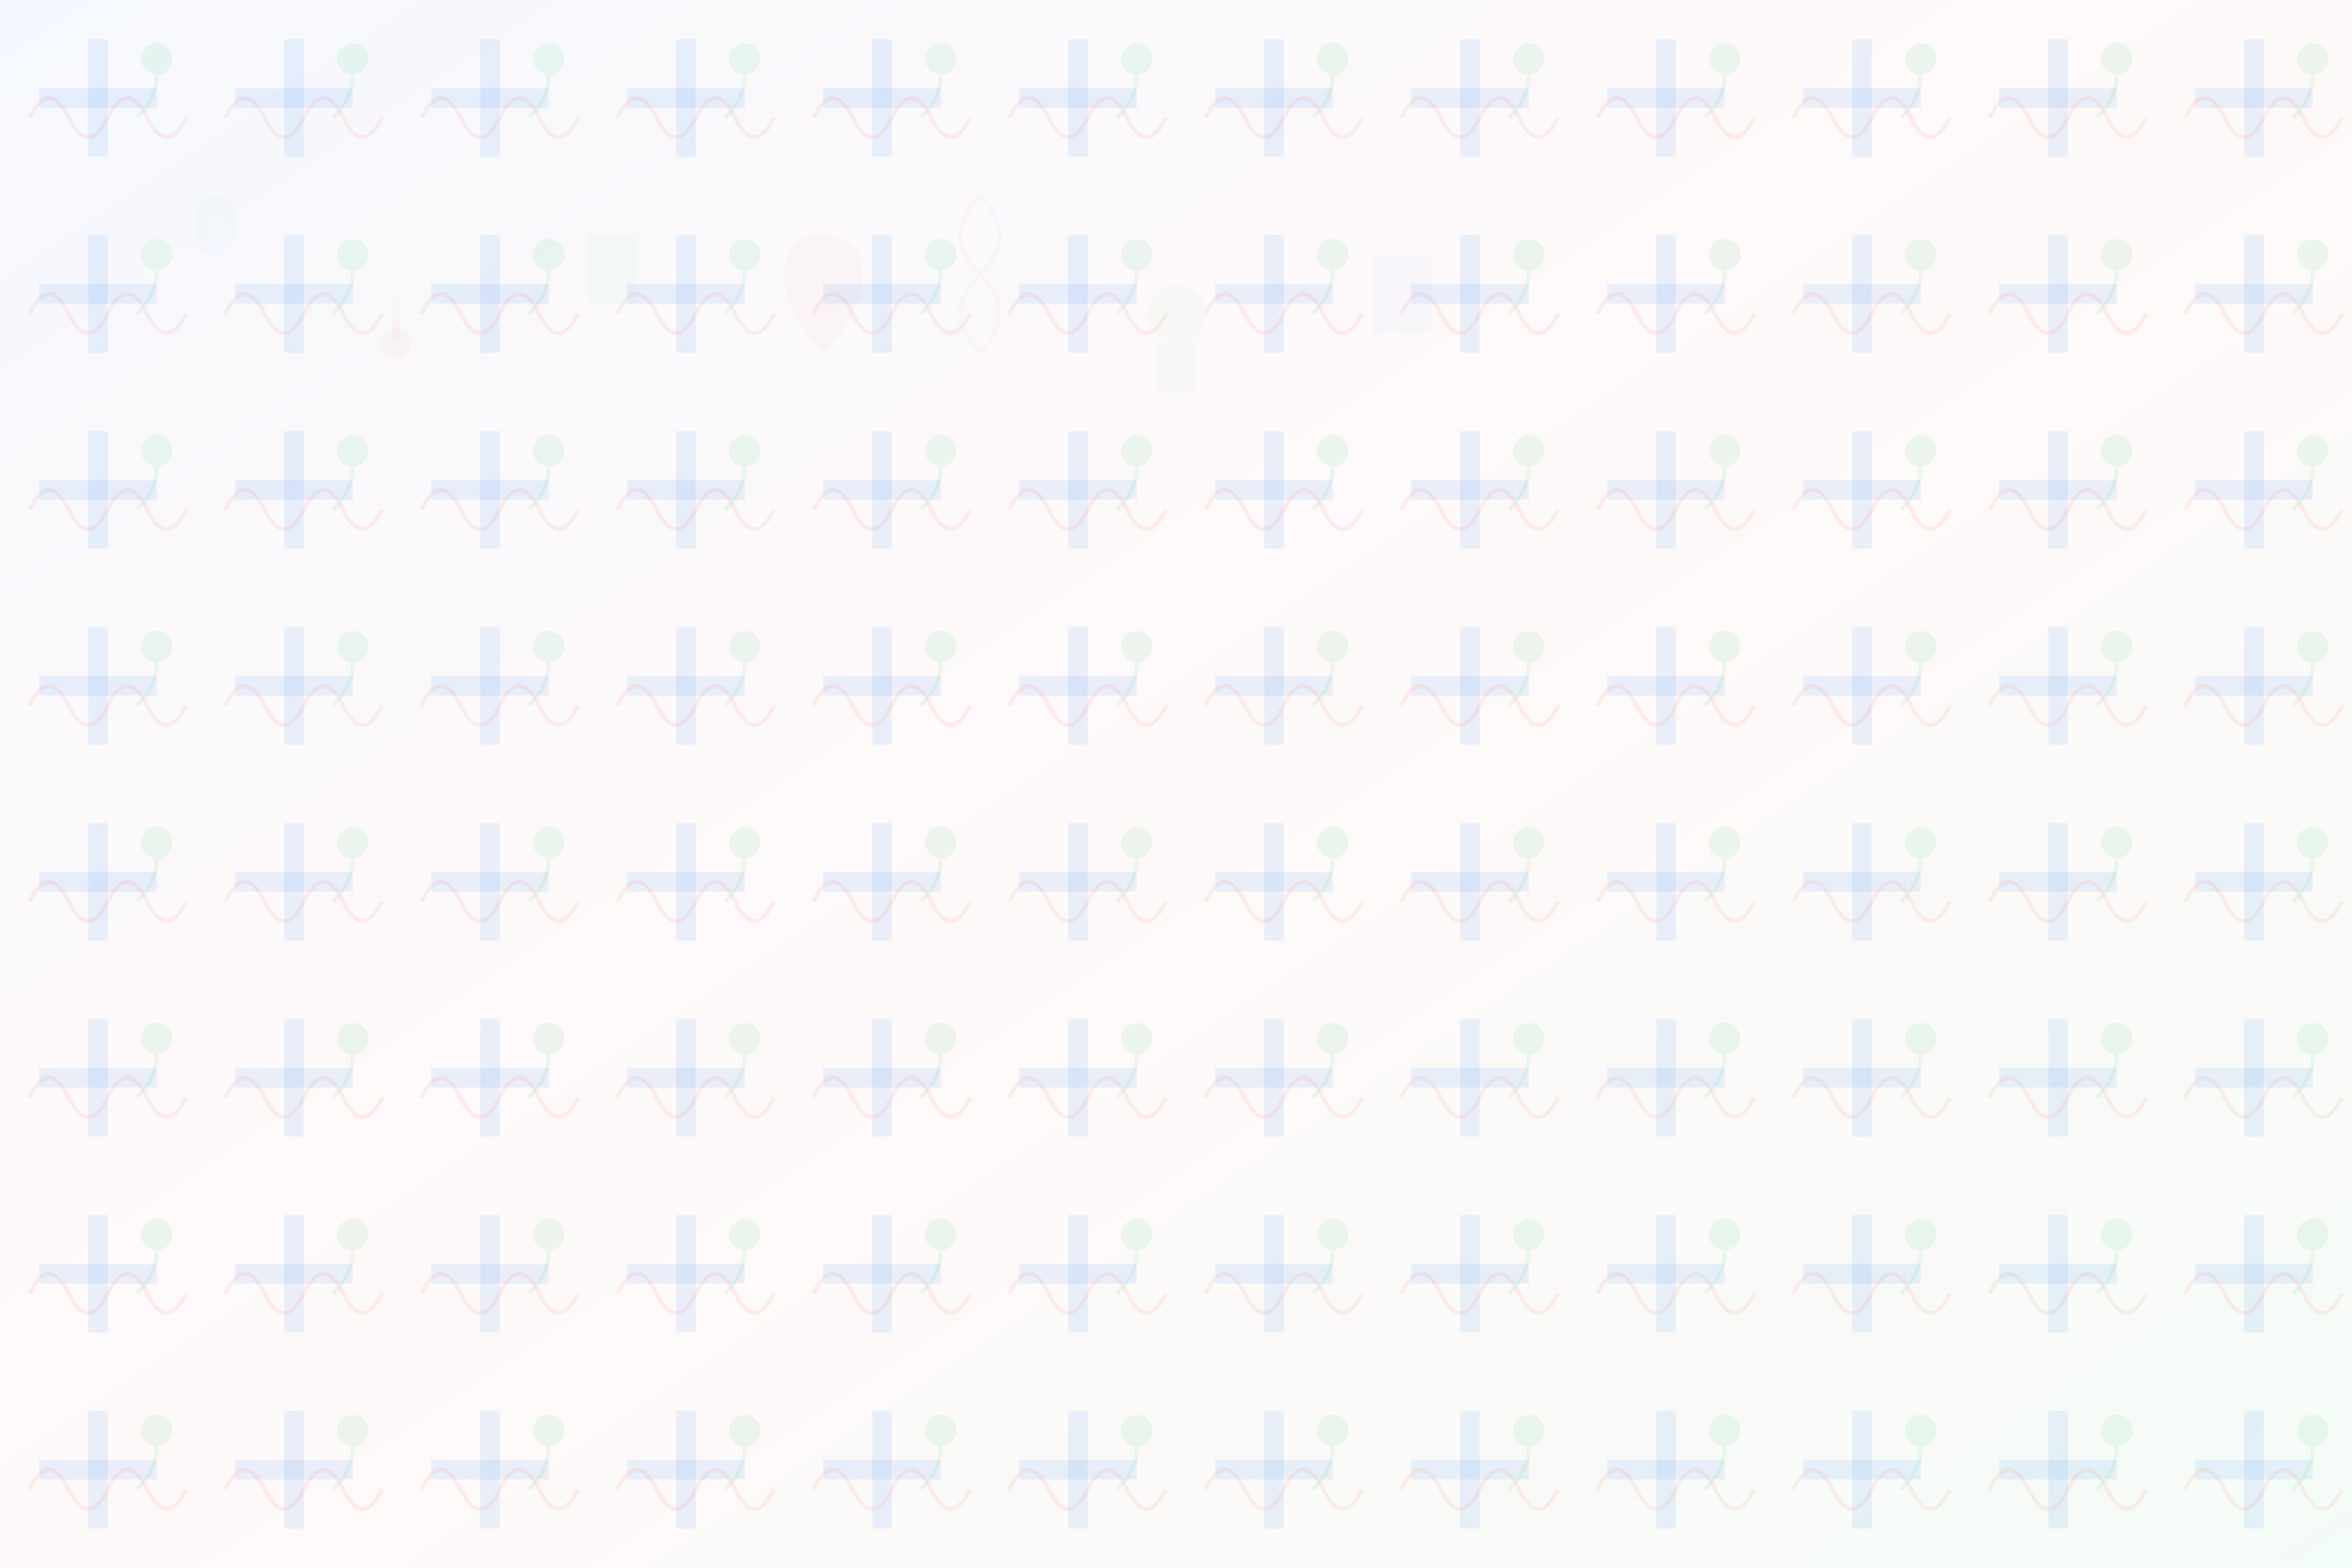
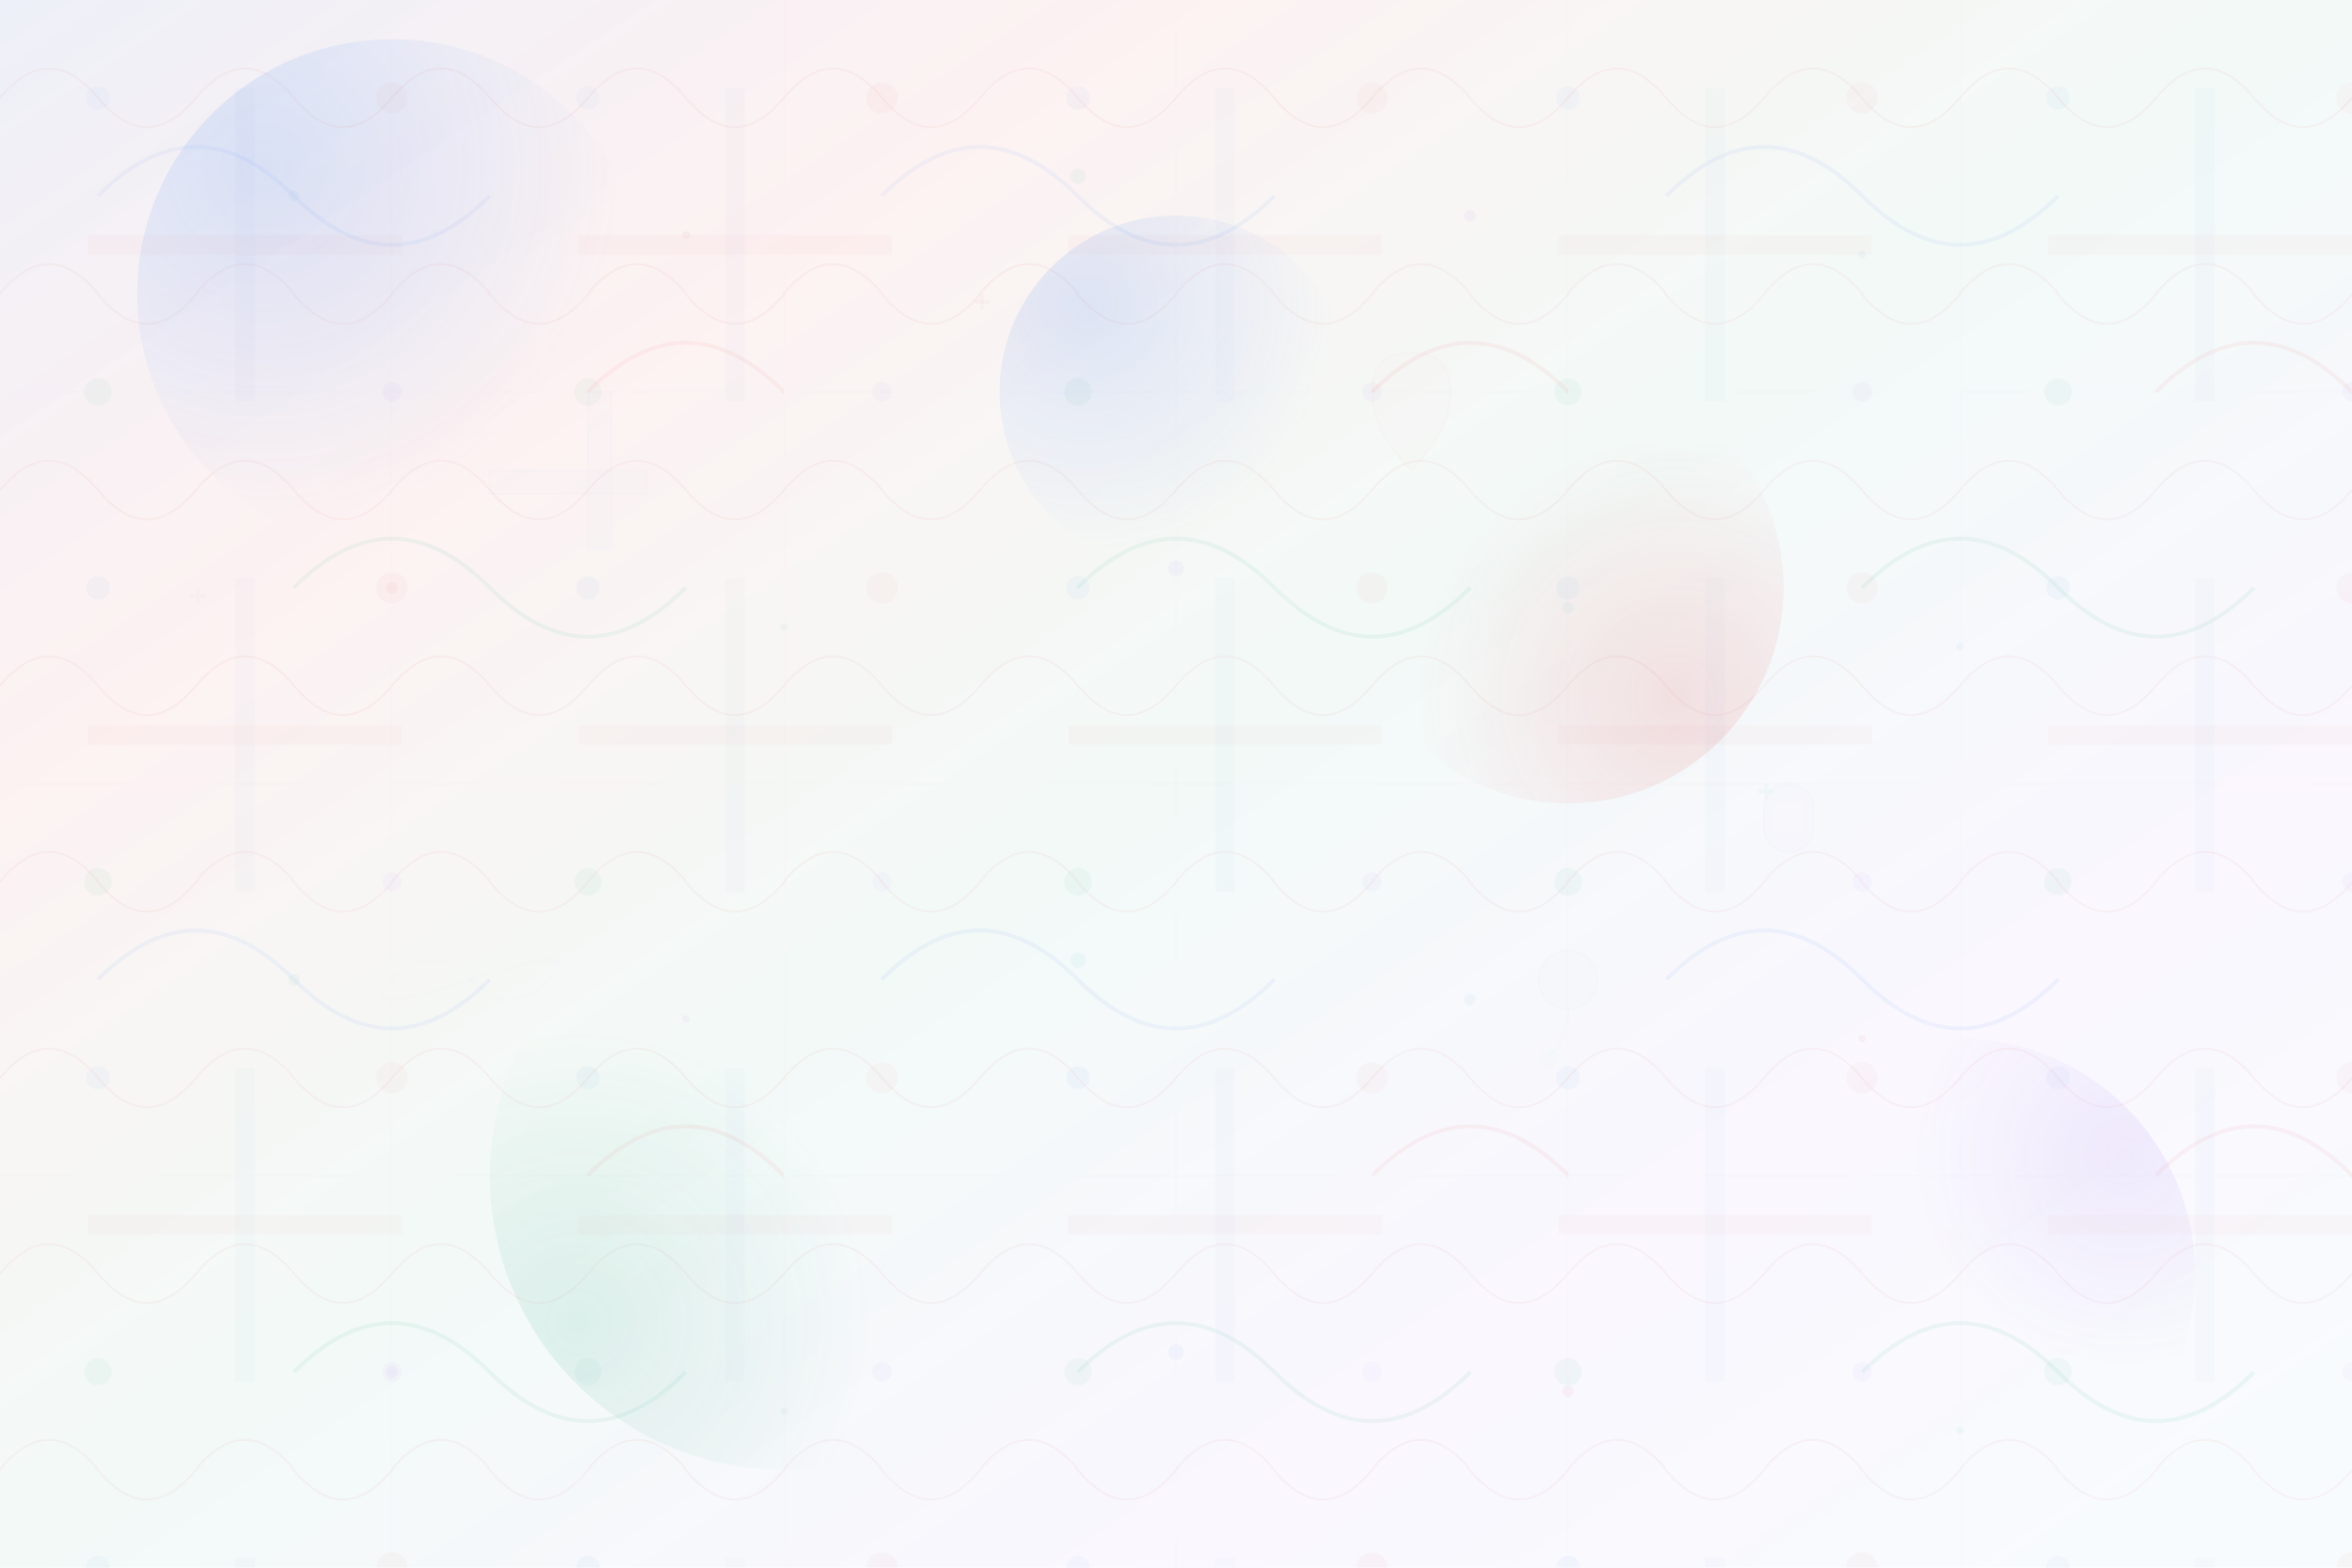
<svg xmlns="http://www.w3.org/2000/svg" width="1200" height="800" viewBox="0 0 1200 800">
  <defs>
-     <pattern id="hospital-pattern" x="0" y="0" width="100" height="100" patternUnits="userSpaceOnUse">
-       <rect x="45" y="20" width="10" height="60" fill="rgba(59, 130, 246, 0.1)" />
-       <rect x="20" y="45" width="60" height="10" fill="rgba(59, 130, 246, 0.1)" />
-       <path d="M15 60 Q25 40 35 60 T55 60 T75 60 T95 60" stroke="rgba(239, 68, 68, 0.08)" stroke-width="2" fill="none" />
-       <circle cx="80" cy="30" r="8" fill="rgba(34, 197, 94, 0.08)" />
-       <path d="M80 38 Q80 50 70 60" stroke="rgba(34, 197, 94, 0.08)" stroke-width="2" fill="none" />
+     <linearGradient id="bg-gradient" x1="0%" y1="0%" x2="100%" y2="100%">
+       <stop offset="0%" stop-color="#1e40af" stop-opacity="0.08" />
+       <stop offset="25%" stop-color="#dc2626" stop-opacity="0.06" />
+       <stop offset="50%" stop-color="#059669" stop-opacity="0.05" />
+       <stop offset="75%" stop-color="#7c3aed" stop-opacity="0.04" />
+       <stop offset="100%" stop-color="#0891b2" stop-opacity="0.03" />
+     </linearGradient>
+     <radialGradient id="accent-1" cx="25%" cy="25%" r="70%">
+       <stop offset="0%" stop-color="#3b82f6" stop-opacity="0.15" />
+       <stop offset="100%" stop-color="#3b82f6" stop-opacity="0" />
+     </radialGradient>
+     <radialGradient id="accent-2" cx="75%" cy="75%" r="60%">
+       <stop offset="0%" stop-color="#dc2626" stop-opacity="0.12" />
+       <stop offset="100%" stop-color="#dc2626" stop-opacity="0" />
+     </radialGradient>
+     <radialGradient id="accent-3" cx="15%" cy="75%" r="50%">
+       <stop offset="0%" stop-color="#059669" stop-opacity="0.1" />
+       <stop offset="100%" stop-color="#059669" stop-opacity="0" />
+     </radialGradient>
+     <radialGradient id="accent-4" cx="85%" cy="25%" r="45%">
+       <stop offset="0%" stop-color="#7c3aed" stop-opacity="0.08" />
+       <stop offset="100%" stop-color="#7c3aed" stop-opacity="0" />
+     </radialGradient>
+     <pattern id="geometric-pattern" x="0" y="0" width="250" height="250" patternUnits="userSpaceOnUse">
+       <circle cx="50" cy="50" r="6" fill="rgba(59, 130, 246, 0.04)" />
+       <circle cx="200" cy="50" r="8" fill="rgba(220, 38, 38, 0.03)" />
+       <circle cx="50" cy="200" r="7" fill="rgba(5, 150, 105, 0.04)" />
+       <circle cx="200" cy="200" r="5" fill="rgba(124, 58, 237, 0.03)" />
+       <rect x="120" y="45" width="10" height="160" fill="rgba(59, 130, 246, 0.02)" />
+       <rect x="45" y="120" width="160" height="10" fill="rgba(220, 38, 38, 0.02)" />
    </pattern>
-     <linearGradient id="hospital-gradient" x1="0%" y1="0%" x2="100%" y2="100%">
-       <stop offset="0%" style="stop-color:rgba(59, 130, 246, 0.05);stop-opacity:1" />
-       <stop offset="50%" style="stop-color:rgba(239, 68, 68, 0.03);stop-opacity:1" />
-       <stop offset="100%" style="stop-color:rgba(34, 197, 94, 0.05);stop-opacity:1" />
-     </linearGradient>
+     <pattern id="floating-elements" x="0" y="0" width="400" height="400" patternUnits="userSpaceOnUse">
+       <path d="M50 100 Q100 50 150 100 T250 100" stroke="rgba(59, 130, 246, 0.06)" stroke-width="2" fill="none" />
+       <path d="M300 200 Q350 150 400 200 T500 200" stroke="rgba(220, 38, 38, 0.05)" stroke-width="2" fill="none" />
+       <path d="M150 300 Q200 250 250 300 T350 300" stroke="rgba(5, 150, 105, 0.06)" stroke-width="2" fill="none" />
+     </pattern>
+     <pattern id="pulse-pattern" x="0" y="0" width="300" height="100" patternUnits="userSpaceOnUse">
+       <path d="M0 50 Q25 20 50 50 T100 50 T150 50 T200 50 T250 50 T300 50" stroke="rgba(220, 38, 38, 0.04)" stroke-width="1" fill="none" />
+     </pattern>
  </defs>
-   <rect width="1200" height="800" fill="url(#hospital-gradient)" />
-   <rect width="1200" height="800" fill="url(#hospital-pattern)" />
-   <g opacity="0.1">
-     <rect x="100" y="100" width="20" height="30" rx="10" fill="rgba(59, 130, 246, 0.3)" />
-     <rect x="105" y="110" width="10" height="10" fill="rgba(255, 255, 255, 0.5)" />
-     <rect x="200" y="150" width="4" height="25" fill="rgba(239, 68, 68, 0.3)" />
-     <circle cx="202" cy="175" r="8" fill="rgba(239, 68, 68, 0.3)" />
-     <rect x="300" y="120" width="25" height="35" fill="rgba(34, 197, 94, 0.3)" />
-     <line x1="305" y1="130" x2="320" y2="130" stroke="rgba(255, 255, 255, 0.5)" stroke-width="1" />
-     <line x1="305" y1="140" x2="315" y2="140" stroke="rgba(255, 255, 255, 0.5)" stroke-width="1" />
-     <line x1="305" y1="150" x2="318" y2="150" stroke="rgba(255, 255, 255, 0.5)" stroke-width="1" />
-     <path d="M400 140 Q400 120 420 120 T440 140 Q440 160 420 180 Q400 160 400 140" fill="rgba(239, 68, 68, 0.3)" />
-     <path d="M500 100 Q520 120 500 140 T500 180" stroke="rgba(59, 130, 246, 0.3)" stroke-width="2" fill="none" />
-     <path d="M500 100 Q480 120 500 140 T500 180" stroke="rgba(239, 68, 68, 0.3)" stroke-width="2" fill="none" />
-     <circle cx="600" cy="160" r="15" fill="rgba(34, 197, 94, 0.3)" />
-     <rect x="590" y="175" width="20" height="25" fill="rgba(34, 197, 94, 0.3)" />
-     <rect x="700" y="130" width="30" height="40" fill="rgba(59, 130, 246, 0.3)" />
-     <circle cx="715" cy="150" r="3" fill="rgba(255, 255, 255, 0.5)" />
-     <circle cx="720" cy="160" r="2" fill="rgba(255, 255, 255, 0.5)" />
-     <circle cx="710" cy="170" r="4" fill="rgba(255, 255, 255, 0.5)" />
+   <rect width="100%" height="100%" fill="url(#bg-gradient)" />
+   <rect width="100%" height="100%" fill="url(#geometric-pattern)" />
+   <rect width="100%" height="100%" fill="url(#floating-elements)" />
+   <rect width="100%" height="100%" fill="url(#pulse-pattern)" />
+   <circle cx="200" cy="150" r="130" fill="url(#accent-1)" />
+   <circle cx="800" cy="300" r="110" fill="url(#accent-2)" />
+   <circle cx="400" cy="600" r="150" fill="url(#accent-3)" />
+   <circle cx="1000" cy="650" r="120" fill="url(#accent-4)" />
+   <circle cx="600" cy="200" r="90" fill="url(#accent-1)" />
+   <g opacity="0.08">
+     <rect x="300" y="200" width="12" height="80" fill="rgba(59, 130, 246, 0.1)" stroke="rgba(59, 130, 246, 0.2)" stroke-width="1" />
+     <rect x="250" y="240" width="80" height="12" fill="rgba(59, 130, 246, 0.1)" stroke="rgba(59, 130, 246, 0.2)" stroke-width="1" />
+     <path d="M700 200 Q700 180 720 180 T740 200 Q740 220 720 240 Q700 220 700 200" fill="rgba(220, 38, 38, 0.1)" stroke="rgba(220, 38, 38, 0.2)" stroke-width="1" />
+     <path d="M200 500 Q220 480 240 500 T280 500" stroke="rgba(5, 150, 105, 0.1)" stroke-width="2" fill="none" />
+     <path d="M200 500 Q180 520 240 500 T280 500" stroke="rgba(124, 58, 237, 0.1)" stroke-width="2" fill="none" />
+     <circle cx="800" cy="500" r="15" fill="rgba(5, 150, 105, 0.1)" stroke="rgba(5, 150, 105, 0.2)" stroke-width="1" />
+     <path d="M800 515 Q800 530 790 540" stroke="rgba(5, 150, 105, 0.2)" stroke-width="1" fill="none" />
+     <circle cx="790" cy="540" r="5" fill="rgba(5, 150, 105, 0.15)" />
+     <rect x="900" y="400" width="25" height="35" rx="12" fill="rgba(124, 58, 237, 0.1)" stroke="rgba(124, 58, 237, 0.2)" stroke-width="1" />
+     <rect x="905" y="410" width="15" height="15" fill="rgba(255, 255, 255, 0.3)" />
+   </g>
+   <g opacity="0.03">
+     <line x1="0" y1="200" x2="1200" y2="200" stroke="rgba(59, 130, 246, 0.4)" stroke-width="1" />
+     <line x1="0" y1="400" x2="1200" y2="400" stroke="rgba(220, 38, 38, 0.4)" stroke-width="1" />
+     <line x1="0" y1="600" x2="1200" y2="600" stroke="rgba(5, 150, 105, 0.4)" stroke-width="1" />
+     <line x1="200" y1="0" x2="200" y2="800" stroke="rgba(59, 130, 246, 0.3)" stroke-width="1" />
+     <line x1="400" y1="0" x2="400" y2="800" stroke="rgba(220, 38, 38, 0.3)" stroke-width="1" />
+     <line x1="600" y1="0" x2="600" y2="800" stroke="rgba(5, 150, 105, 0.3)" stroke-width="1" />
+     <line x1="800" y1="0" x2="800" y2="800" stroke="rgba(124, 58, 237, 0.3)" stroke-width="1" />
+     <line x1="1000" y1="0" x2="1000" y2="800" stroke="rgba(59, 130, 246, 0.3)" stroke-width="1" />
+   </g>
+   <g opacity="0.05">
+     <circle cx="150" cy="100" r="3" fill="rgba(59, 130, 246, 0.8)" />
+     <circle cx="350" cy="120" r="2" fill="rgba(220, 38, 38, 0.8)" />
+     <circle cx="550" cy="90" r="4" fill="rgba(5, 150, 105, 0.8)" />
+     <circle cx="750" cy="110" r="3" fill="rgba(124, 58, 237, 0.8)" />
+     <circle cx="950" cy="130" r="2" fill="rgba(8, 145, 178, 0.8)" />
+     <circle cx="200" cy="300" r="3" fill="rgba(220, 38, 38, 0.8)" />
+     <circle cx="400" cy="320" r="2" fill="rgba(5, 150, 105, 0.8)" />
+     <circle cx="600" cy="290" r="4" fill="rgba(124, 58, 237, 0.8)" />
+     <circle cx="800" cy="310" r="3" fill="rgba(8, 145, 178, 0.8)" />
+     <circle cx="1000" cy="330" r="2" fill="rgba(59, 130, 246, 0.8)" />
+     <circle cx="150" cy="500" r="3" fill="rgba(5, 150, 105, 0.8)" />
+     <circle cx="350" cy="520" r="2" fill="rgba(124, 58, 237, 0.8)" />
+     <circle cx="550" cy="490" r="4" fill="rgba(8, 145, 178, 0.8)" />
+     <circle cx="750" cy="510" r="3" fill="rgba(59, 130, 246, 0.8)" />
+     <circle cx="950" cy="530" r="2" fill="rgba(220, 38, 38, 0.8)" />
+     <circle cx="200" cy="700" r="3" fill="rgba(124, 58, 237, 0.8)" />
+     <circle cx="400" cy="720" r="2" fill="rgba(8, 145, 178, 0.8)" />
+     <circle cx="600" cy="690" r="4" fill="rgba(59, 130, 246, 0.8)" />
+     <circle cx="800" cy="710" r="3" fill="rgba(220, 38, 38, 0.8)" />
+     <circle cx="1000" cy="730" r="2" fill="rgba(5, 150, 105, 0.8)" />
+   </g>
+   <g opacity="0.04">
+     <g transform="translate(100, 300)">
+       <rect x="0" y="0" width="2" height="8" fill="rgba(59, 130, 246, 0.6)" />
+       <rect x="-3" y="3" width="8" height="2" fill="rgba(59, 130, 246, 0.6)" />
+     </g>
+     <g transform="translate(500, 150)">
+       <rect x="0" y="0" width="2" height="8" fill="rgba(220, 38, 38, 0.6)" />
+       <rect x="-3" y="3" width="8" height="2" fill="rgba(220, 38, 38, 0.6)" />
+     </g>
+     <g transform="translate(900, 400)">
+       <rect x="0" y="0" width="2" height="8" fill="rgba(5, 150, 105, 0.6)" />
+       <rect x="-3" y="3" width="8" height="2" fill="rgba(5, 150, 105, 0.6)" />
+     </g>
  </g>
</svg>
